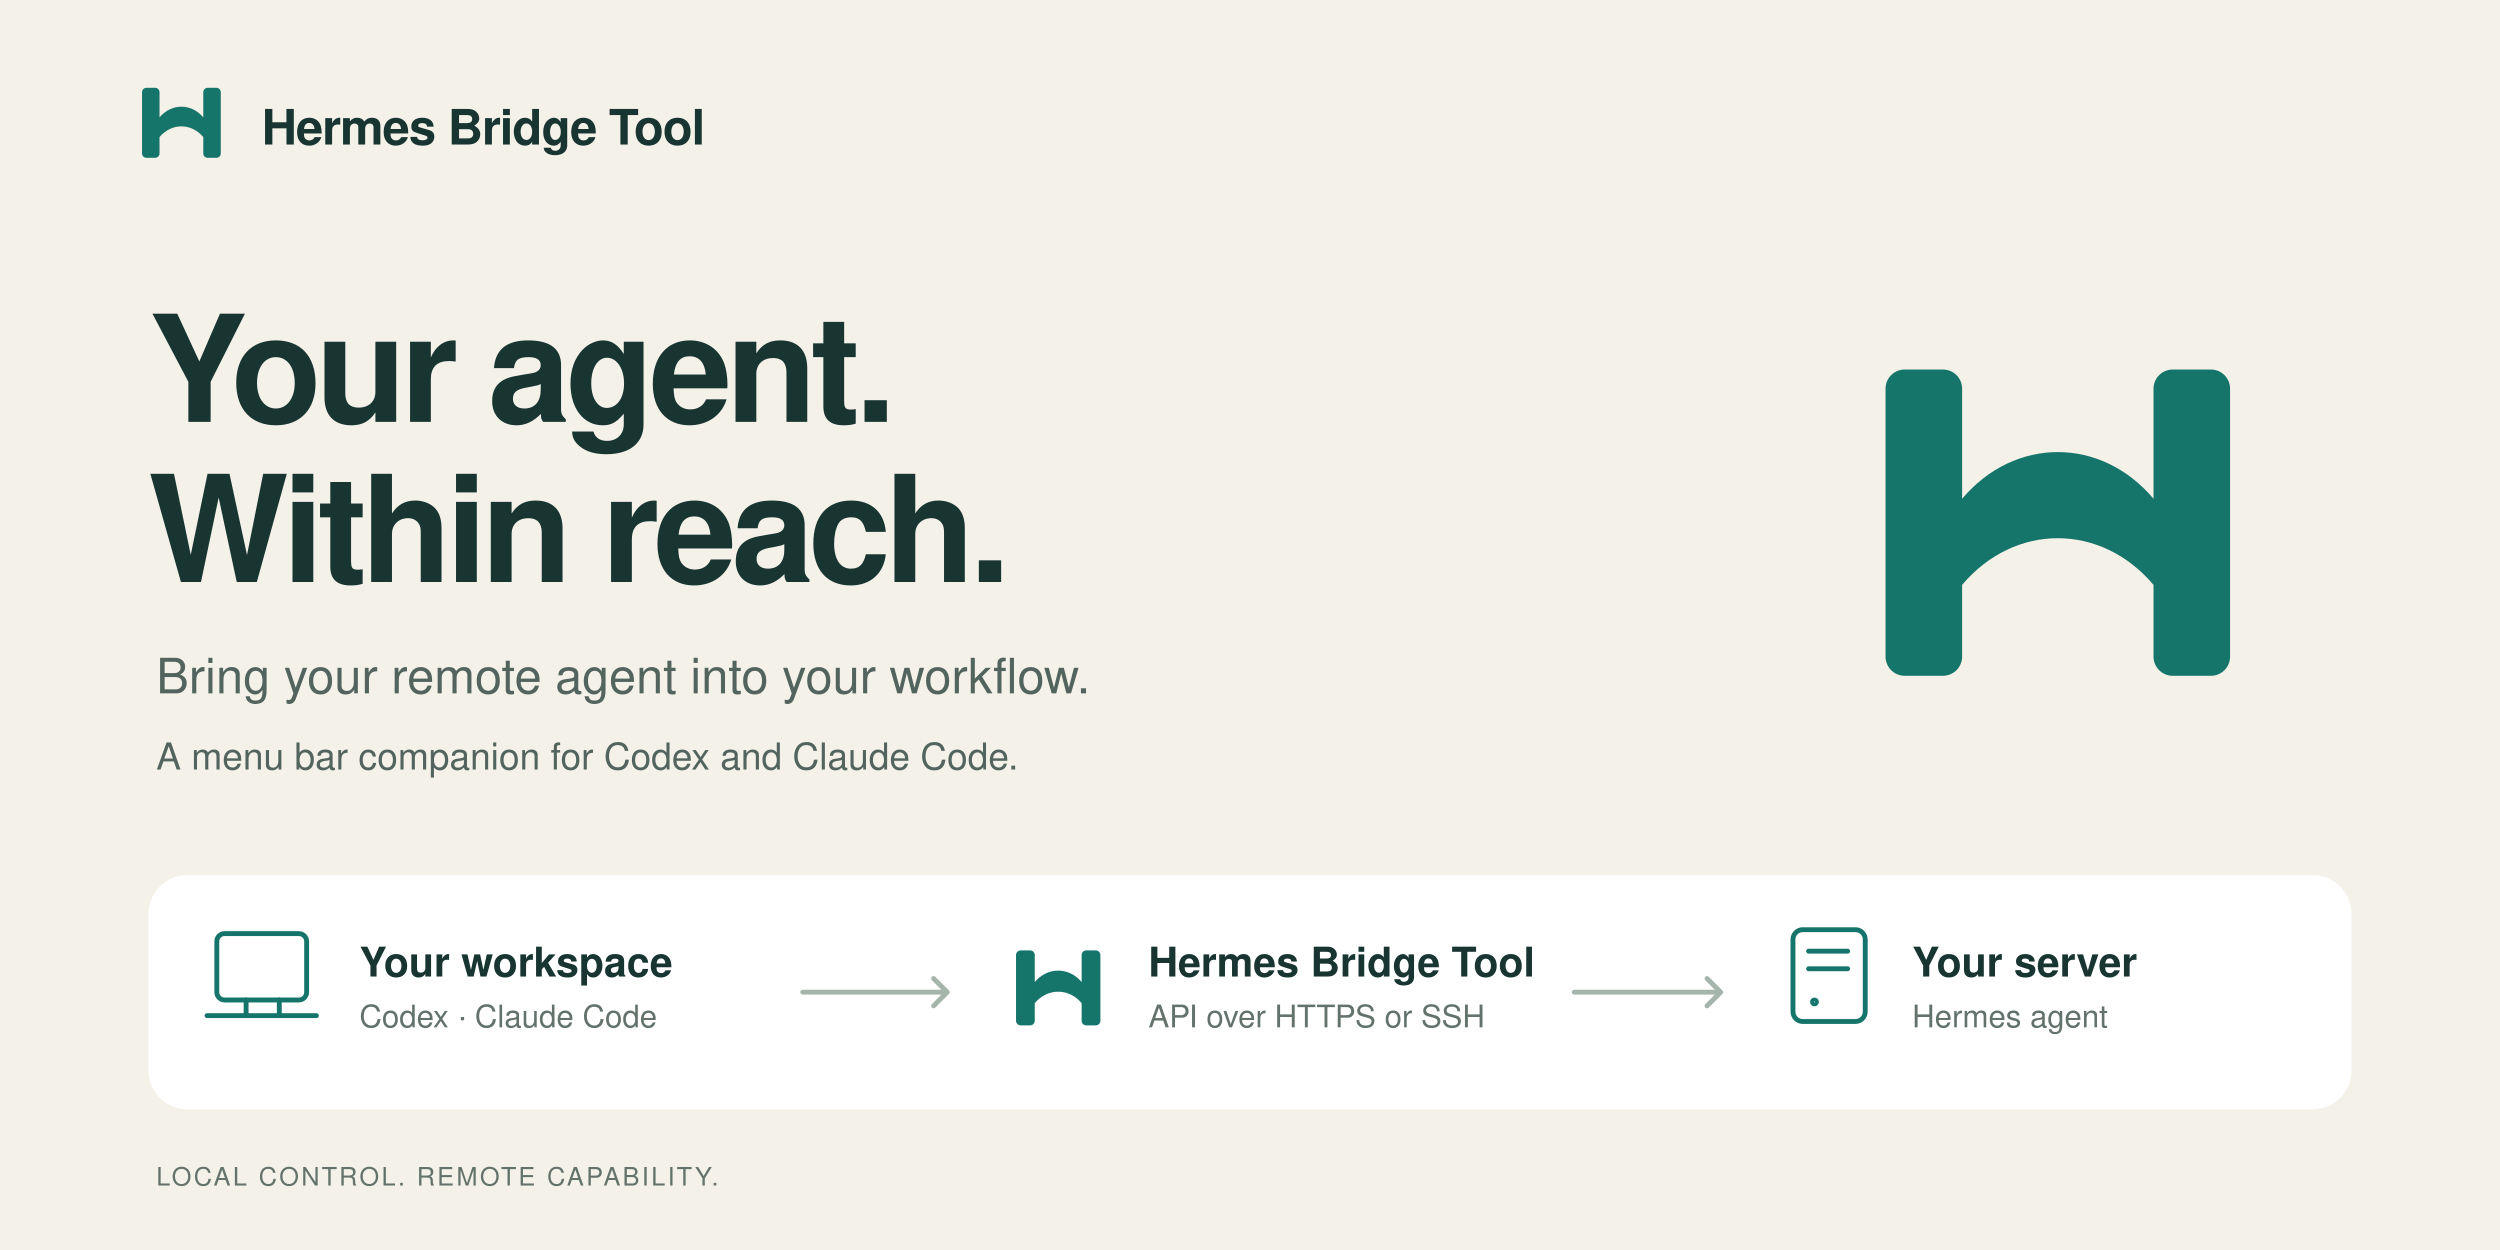
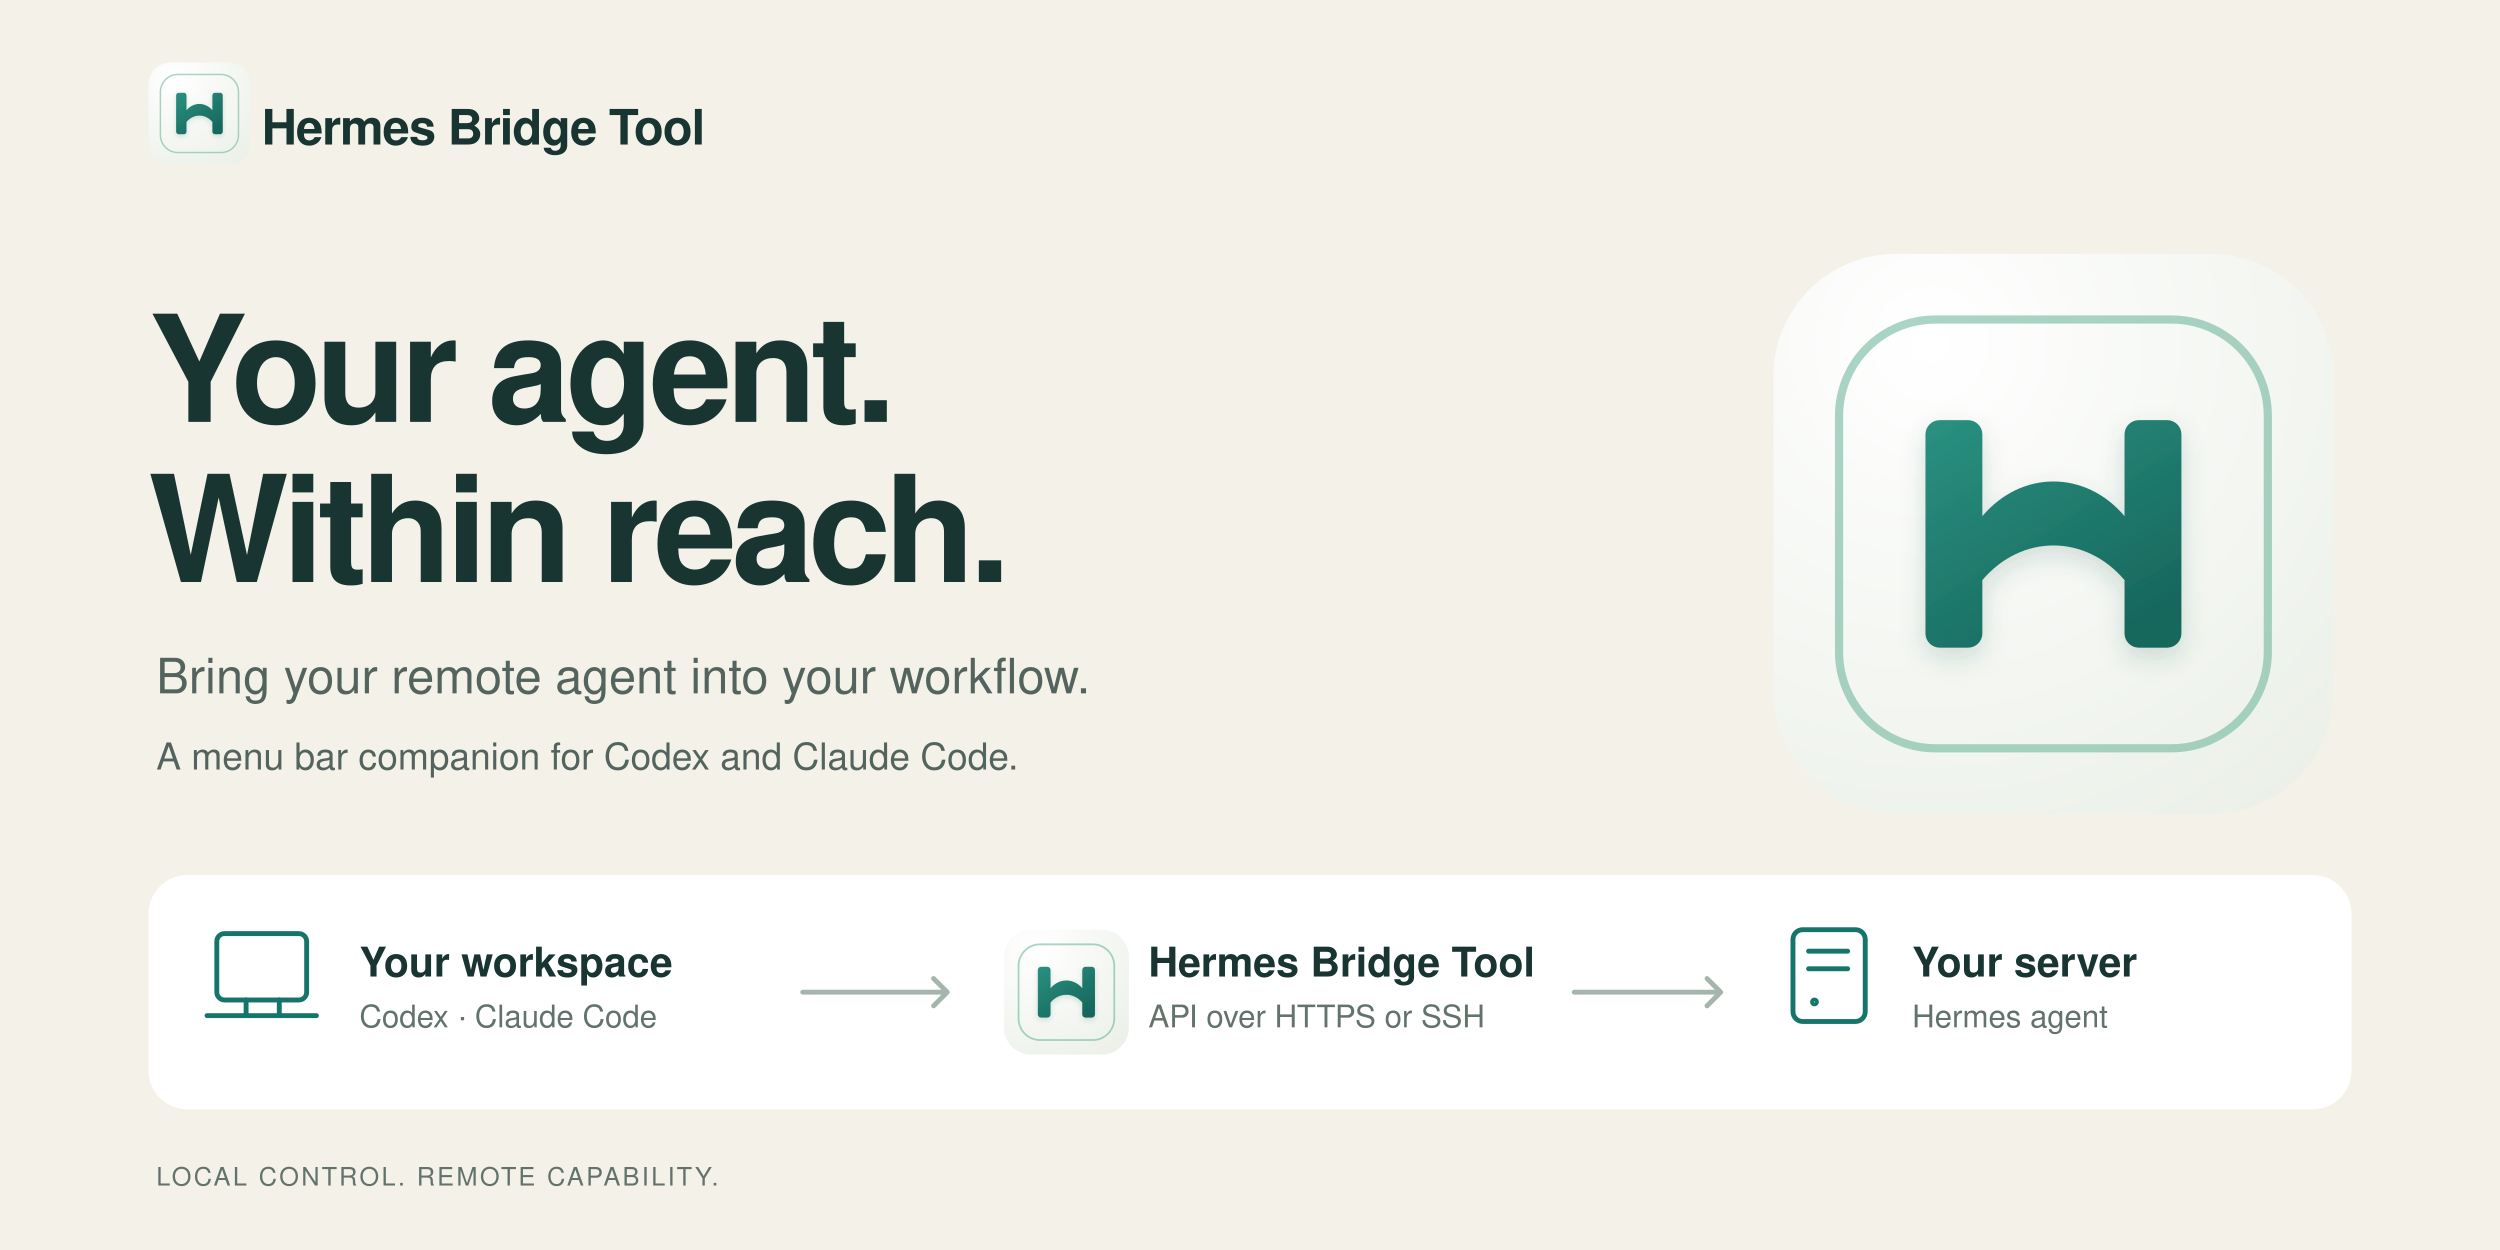
<svg xmlns="http://www.w3.org/2000/svg" width="1280" height="640" viewBox="0 0 1280 640" role="img" aria-labelledby="title desc">
+   <defs>
+     <radialGradient id="surface" cx=".28" cy=".16" r="1.1">
+       <stop stop-color="#FFFFFF" />
+       <stop offset="1" stop-color="#EAEFE7" />
+     </radialGradient>
+     <linearGradient id="bridge" x1="0" y1="0" x2=".7" y2="1">
+       <stop stop-color="#2A9180" />
+       <stop offset="1" stop-color="#17675D" />
+     </linearGradient>
+     <filter id="depth" x="-40%" y="-40%" width="180%" height="180%" color-interpolation-filters="sRGB">
+       <feDropShadow dx="0" dy="18" stdDeviation="22" flood-color="#235B48" flood-opacity=".18" />
+     </filter>
+     <g id="app-icon">
+       <rect width="1024" height="1024" rx="224" fill="url(#surface)" />
+       <rect x="120" y="120" width="784" height="784" rx="176" fill="none" stroke="#72B7A0" stroke-opacity=".6" stroke-width="15" />
+       <g filter="url(#depth)">
+         <path transform="translate(200 200) scale(6.5)" fill="url(#bridge)" d="M16 16H24A4 4 0 0 1 28 20V43C39 30 57 30 68 43V20A4 4 0 0 1 72 16H80A4 4 0 0 1 84 20V76A4 4 0 0 1 80 80H72A4 4 0 0 1 68 76V61C57 48 39 48 28 61V76A4 4 0 0 1 24 80H16A4 4 0 0 1 12 76V20A4 4 0 0 1 16 16Z" />
+       </g>
+     </g>
+   </defs>
  <rect width="1280" height="640" fill="#F4F1E9" />
-   <g transform="translate(66 36) scale(.56)" fill="#16756B">
-     <path d="M16 16H24A4 4 0 0 1 28 20V43C39 30 57 30 68 43V20A4 4 0 0 1 72 16H80A4 4 0 0 1 84 20V76A4 4 0 0 1 80 80H72A4 4 0 0 1 68 76V61C57 48 39 48 28 61V76A4 4 0 0 1 24 80H16A4 4 0 0 1 12 76V20A4 4 0 0 1 16 16Z" />
-   </g>
+   <use href="#app-icon" transform="translate(76 32) scale(.051)" />
  <g font-family="Helvetica Neue, Helvetica, Arial, sans-serif" fill="#183532">
    <text x="134" y="74" font-size="25" font-weight="600" letter-spacing="-.5">Hermes Bridge Tool</text>
    <text x="76" y="216" font-size="76" font-weight="600" letter-spacing="-3">Your agent.</text>
    <text x="76" y="298" font-size="76" font-weight="600" letter-spacing="-3">Within reach.</text>
    <text x="80" y="355" font-size="25" fill="#52645D">Bring your remote agent into your workflow.</text>
    <text x="80" y="394" font-size="19" fill="#52645D">A menu bar companion for Codex and Claude Code.</text>
  </g>
-   <g transform="translate(936 150) scale(2.45)" fill="#16756B">
-     <path d="M16 16H24A4 4 0 0 1 28 20V43C39 30 57 30 68 43V20A4 4 0 0 1 72 16H80A4 4 0 0 1 84 20V76A4 4 0 0 1 80 80H72A4 4 0 0 1 68 76V61C57 48 39 48 28 61V76A4 4 0 0 1 24 80H16A4 4 0 0 1 12 76V20A4 4 0 0 1 16 16Z" />
-   </g>
+   <use href="#app-icon" transform="translate(908 130) scale(.28)" />
  <rect x="76" y="448" width="1128" height="120" rx="20" fill="#FFFFFF" />
  <g fill="none" stroke="#16756B" stroke-width="2.5" stroke-linecap="round" stroke-linejoin="round">
    <rect x="111" y="478" width="46" height="34" rx="4" />
    <path d="M106 520H162M126 512V520M143 512V520" />
    <path d="M411 508H485M478 501L485 508L478 515" stroke="#A6B5AC" />
    <path d="M806 508H881M874 501L881 508L874 515" stroke="#A6B5AC" />
    <rect x="918" y="476" width="37" height="47" rx="5" />
    <path d="M926 487H946M926 496H946" />
    <circle cx="929" cy="513" r="1" />
  </g>
-   <g transform="translate(513 477) scale(.60)" fill="#16756B">
-     <path d="M16 16H24A4 4 0 0 1 28 20V43C39 30 57 30 68 43V20A4 4 0 0 1 72 16H80A4 4 0 0 1 84 20V76A4 4 0 0 1 80 80H72A4 4 0 0 1 68 76V61C57 48 39 48 28 61V76A4 4 0 0 1 24 80H16A4 4 0 0 1 12 76V20A4 4 0 0 1 16 16Z" />
-   </g>
+   <use href="#app-icon" transform="translate(514 476) scale(.0625)" />
  <g font-family="Helvetica Neue, Helvetica, Arial, sans-serif" fill="#183532">
    <text x="184" y="500" font-size="21" font-weight="600">Your workspace</text>
    <text x="184" y="526" font-size="16" fill="#63736B">Codex · Claude Code</text>
    <text x="588" y="500" font-size="21" font-weight="600">Hermes Bridge Tool</text>
    <text x="588" y="526" font-size="16" fill="#63736B">API over HTTPS or SSH</text>
    <text x="979" y="500" font-size="21" font-weight="600">Your server</text>
    <text x="979" y="526" font-size="16" fill="#63736B">Hermes agent</text>
    <text x="80" y="607" font-size="13" fill="#63736B" letter-spacing="1.2">LOCAL CONTROL. REMOTE CAPABILITY.</text>
  </g>
</svg>
